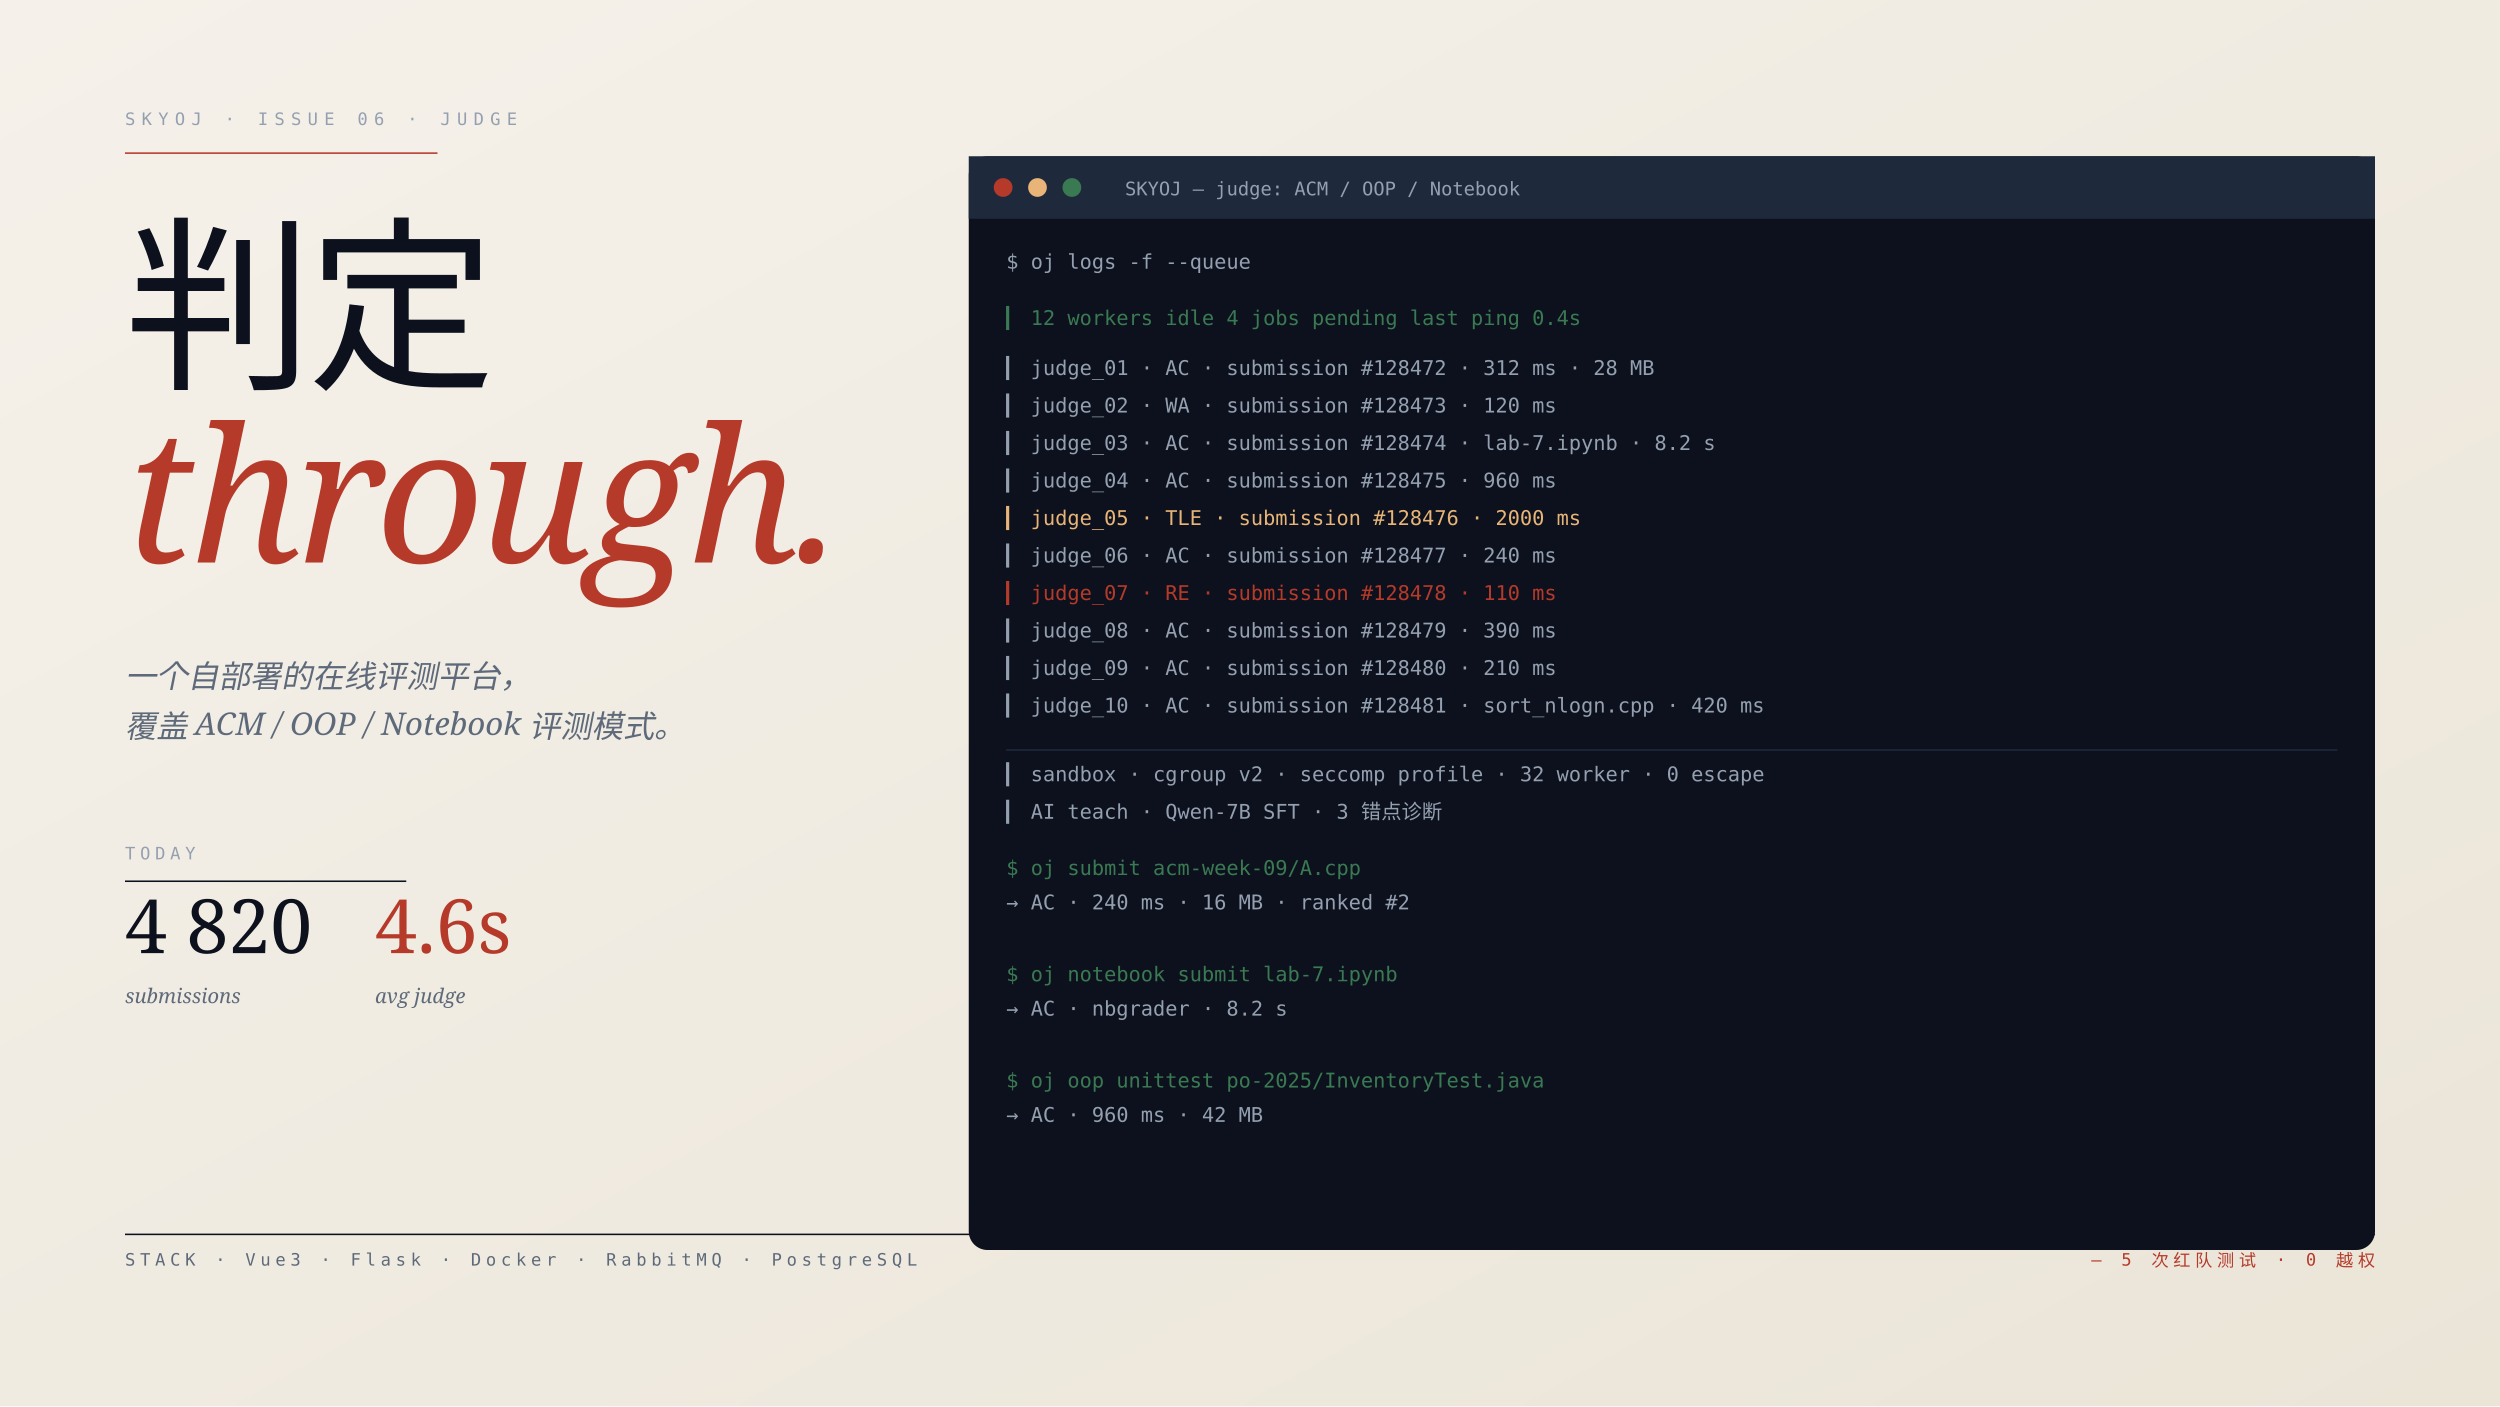
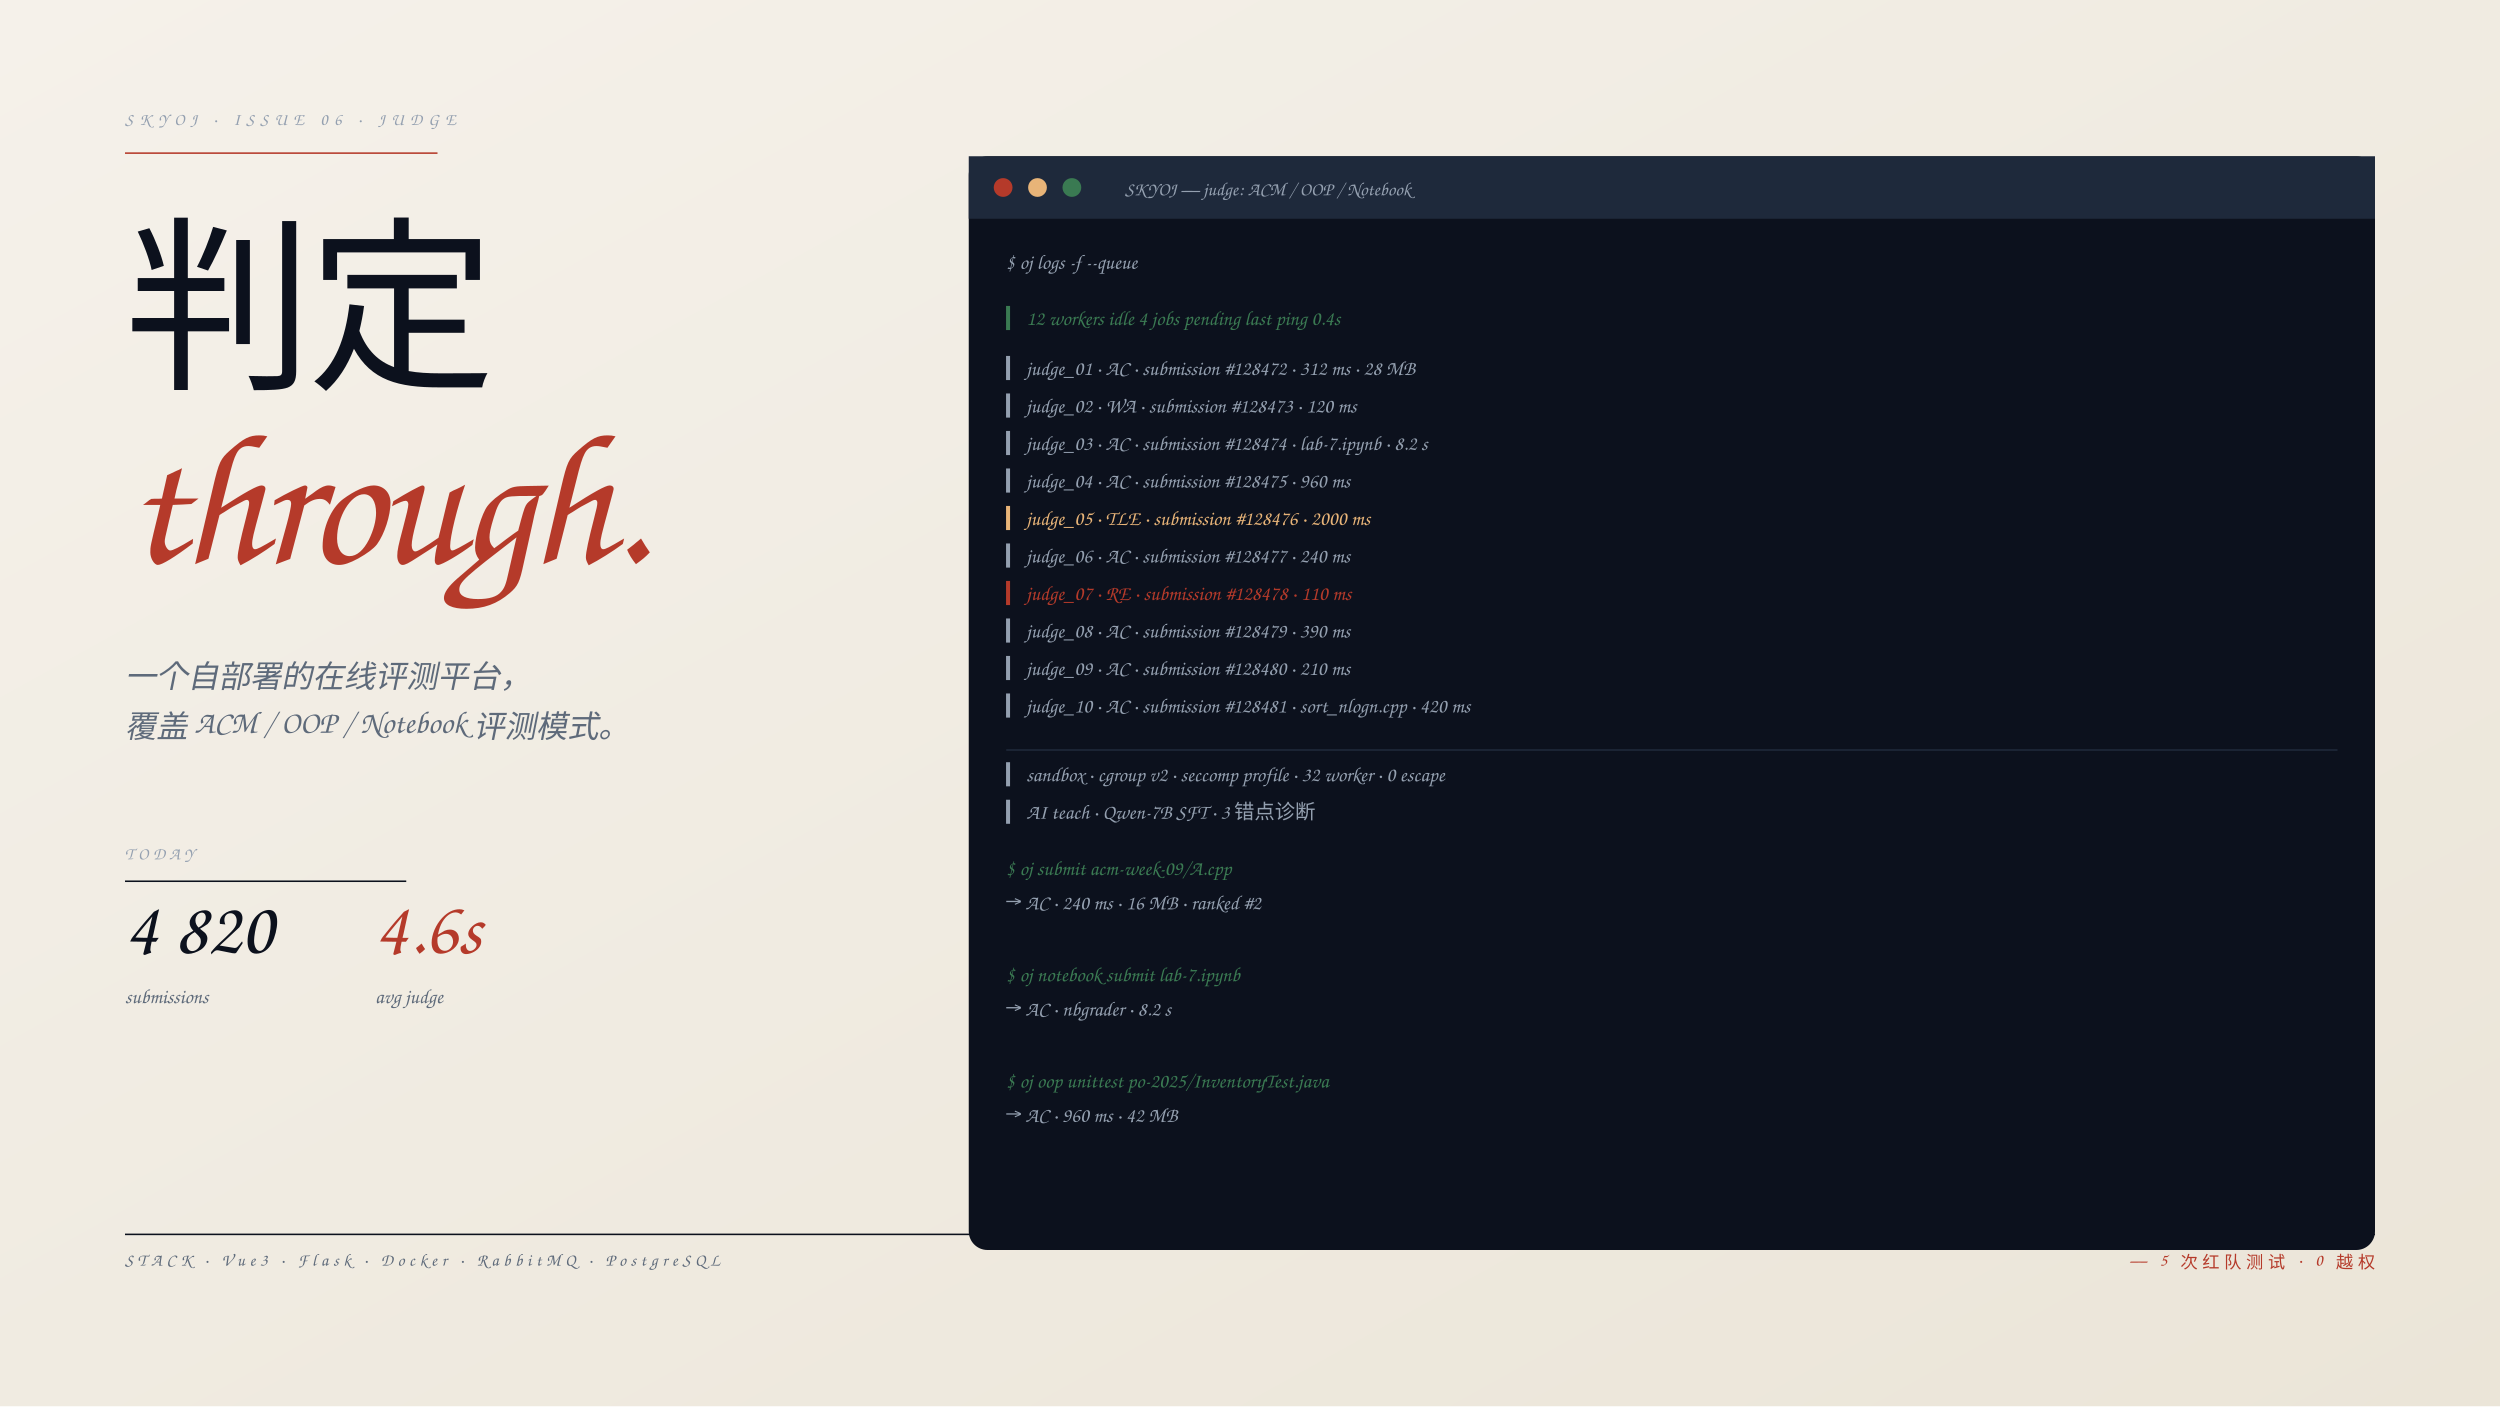
<svg xmlns="http://www.w3.org/2000/svg" viewBox="0 0 1600 900" width="1600" height="900">
  <defs>
    <linearGradient id="bg-oj" x1="0%" y1="0%" x2="100%" y2="100%">
      <stop offset="0%" stop-color="#f5f1ea" />
      <stop offset="100%" stop-color="#ebe5d8" />
    </linearGradient>
  </defs>
  <rect width="1600" height="900" fill="url(#bg-oj)" />
-   <g font-family="Noto Serif SC, serif" fill="#0c111d">
-     <text x="80" y="80" font-family="JetBrains Mono, monospace" font-size="11" letter-spacing="4" fill="#94a0b0">SKYOJ · ISSUE 06 · JUDGE</text>
+   <g font-family="'Comic Sans MS', 'Comic Neue', 'Noto Sans SC', cursive" fill="#0c111d">
+     <text x="80" y="80" font-family="'Comic Sans MS', 'Comic Neue', 'Noto Sans SC', cursive" font-size="11" letter-spacing="4" fill="#94a0b0">SKYOJ · ISSUE 06 · JUDGE</text>
    <line x1="80" y1="98" x2="280" y2="98" stroke="#b53a2a" stroke-width="1" />
    <text x="80" y="240" font-size="120" font-weight="400" letter-spacing="-3">判定</text>
    <text x="80" y="360" font-size="120" font-style="italic" fill="#b53a2a" letter-spacing="-3">through.</text>
-     <text x="80" y="440" font-family="Noto Serif SC, serif" font-size="20" font-style="italic" fill="#5e6a7a">一个自部署的在线评测平台，</text>
-     <text x="80" y="472" font-family="Noto Serif SC, serif" font-size="20" font-style="italic" fill="#5e6a7a">覆盖 ACM / OOP / Notebook 评测模式。</text>
+     <text x="80" y="440" font-family="'Comic Sans MS', 'Comic Neue', 'Noto Sans SC', cursive" font-size="20" font-style="italic" fill="#5e6a7a">一个自部署的在线评测平台，</text>
+     <text x="80" y="472" font-family="'Comic Sans MS', 'Comic Neue', 'Noto Sans SC', cursive" font-size="20" font-style="italic" fill="#5e6a7a">覆盖 ACM / OOP / Notebook 评测模式。</text>
  </g>
-   <g transform="translate(80,550)" font-family="Noto Serif SC, serif" fill="#0c111d">
-     <text x="0" y="0" font-family="JetBrains Mono, monospace" font-size="11" letter-spacing="3" fill="#94a0b0">TODAY</text>
+   <g transform="translate(80,550)" font-family="'Comic Sans MS', 'Comic Neue', 'Noto Sans SC', cursive" fill="#0c111d">
+     <text x="0" y="0" font-family="'Comic Sans MS', 'Comic Neue', 'Noto Sans SC', cursive" font-size="11" letter-spacing="3" fill="#94a0b0">TODAY</text>
    <line x1="0" y1="14" x2="180" y2="14" stroke="#0c111d" />
-     <text x="0" y="60" font-family="DM Serif Display, serif" font-size="48">4 820</text>
-     <text x="160" y="60" font-family="DM Serif Display, serif" font-size="48" fill="#b53a2a">4.6s</text>
-     <text x="0" y="92" font-family="Noto Serif SC, serif" font-size="13" font-style="italic" fill="#5e6a7a">submissions</text>
-     <text x="160" y="92" font-family="Noto Serif SC, serif" font-size="13" font-style="italic" fill="#5e6a7a">avg judge</text>
+     <text x="0" y="60" font-family="'Comic Sans MS', 'Comic Neue', 'Noto Sans SC', cursive" font-size="48">4 820</text>
+     <text x="160" y="60" font-family="'Comic Sans MS', 'Comic Neue', 'Noto Sans SC', cursive" font-size="48" fill="#b53a2a">4.6s</text>
+     <text x="0" y="92" font-family="'Comic Sans MS', 'Comic Neue', 'Noto Sans SC', cursive" font-size="13" font-style="italic" fill="#5e6a7a">submissions</text>
+     <text x="160" y="92" font-family="'Comic Sans MS', 'Comic Neue', 'Noto Sans SC', cursive" font-size="13" font-style="italic" fill="#5e6a7a">avg judge</text>
  </g>
  <g transform="translate(620,100)">
    <rect width="900" height="700" rx="12" fill="#0c111d" />
    <rect width="900" height="40" fill="#1e293b" />
    <circle cx="22" cy="20" r="6" fill="#b53a2a" />
    <circle cx="44" cy="20" r="6" fill="#e8b478" />
    <circle cx="66" cy="20" r="6" fill="#3a7a52" />
-     <text x="100" y="25" font-family="JetBrains Mono, monospace" font-size="12" fill="#94a0b0">SKYOJ — judge: ACM / OOP / Notebook</text>
-     <g transform="translate(24,72)" font-family="JetBrains Mono, monospace" font-size="13" fill="#dfe7ee">
+     <text x="100" y="25" font-family="'Comic Sans MS', 'Comic Neue', 'Noto Sans SC', cursive" font-size="12" fill="#94a0b0">SKYOJ — judge: ACM / OOP / Notebook</text>
+     <g transform="translate(24,72)" font-family="'Comic Sans MS', 'Comic Neue', 'Noto Sans SC', cursive" font-size="13" fill="#dfe7ee">
      <text x="0" y="0" fill="#94a0b0">$ oj logs -f --queue</text>
      <text x="0" y="36" fill="#3a7a52">▎ 12 workers idle    4 jobs pending    last ping 0.4s</text>
      <text x="0" y="68" fill="#94a0b0">▎ judge_01 · AC · submission #128472  · 312 ms · 28 MB</text>
      <text x="0" y="92" fill="#94a0b0">▎ judge_02 · WA · submission #128473  · 120 ms</text>
      <text x="0" y="116" fill="#94a0b0">▎ judge_03 · AC · submission #128474  · lab-7.ipynb · 8.2 s</text>
      <text x="0" y="140" fill="#94a0b0">▎ judge_04 · AC · submission #128475  · 960 ms</text>
      <text x="0" y="164" fill="#e8b478">▎ judge_05 · TLE · submission #128476  · 2000 ms</text>
      <text x="0" y="188" fill="#94a0b0">▎ judge_06 · AC · submission #128477  · 240 ms</text>
      <text x="0" y="212" fill="#b53a2a">▎ judge_07 · RE · submission #128478  · 110 ms</text>
      <text x="0" y="236" fill="#94a0b0">▎ judge_08 · AC · submission #128479  · 390 ms</text>
      <text x="0" y="260" fill="#94a0b0">▎ judge_09 · AC · submission #128480  · 210 ms</text>
      <text x="0" y="284" fill="#94a0b0">▎ judge_10 · AC · submission #128481  · sort_nlogn.cpp · 420 ms</text>
    </g>
    <line x1="24" y1="380" x2="876" y2="380" stroke="#1e293b" />
-     <g transform="translate(24,400)" font-family="JetBrains Mono, monospace" font-size="13" fill="#dfe7ee">
+     <g transform="translate(24,400)" font-family="'Comic Sans MS', 'Comic Neue', 'Noto Sans SC', cursive" font-size="13" fill="#dfe7ee">
      <text x="0" y="0" fill="#94a0b0">▎ sandbox · cgroup v2 · seccomp profile · 32 worker · 0 escape</text>
      <text x="0" y="24" fill="#94a0b0">▎ AI teach · Qwen-7B SFT · 3 错点诊断</text>
    </g>
-     <g transform="translate(24,460)" font-family="JetBrains Mono, monospace" font-size="13" fill="#3a7a52">
+     <g transform="translate(24,460)" font-family="'Comic Sans MS', 'Comic Neue', 'Noto Sans SC', cursive" font-size="13" fill="#3a7a52">
      <text x="0" y="0">$ oj submit acm-week-09/A.cpp</text>
      <text x="0" y="22" fill="#94a0b0">→ AC · 240 ms · 16 MB · ranked #2</text>
      <text x="0" y="68">$ oj notebook submit lab-7.ipynb</text>
      <text x="0" y="90" fill="#94a0b0">→ AC · nbgrader · 8.2 s</text>
      <text x="0" y="136">$ oj oop unittest po-2025/InventoryTest.java</text>
      <text x="0" y="158" fill="#94a0b0">→ AC · 960 ms · 42 MB</text>
    </g>
  </g>
-   <g transform="translate(80,810)" font-family="JetBrains Mono, monospace" font-size="11" letter-spacing="3" fill="#5e6a7a">
+   <g transform="translate(80,810)" font-family="'Comic Sans MS', 'Comic Neue', 'Noto Sans SC', cursive" font-size="11" letter-spacing="3" fill="#5e6a7a">
    <line x1="0" y1="-20" x2="1440" y2="-20" stroke="#0c111d" />
    <text x="0" y="0">STACK · Vue3 · Flask · Docker · RabbitMQ · PostgreSQL</text>
    <text x="1440" y="0" text-anchor="end" fill="#b53a2a">— 5 次红队测试 · 0 越权</text>
  </g>
</svg>
